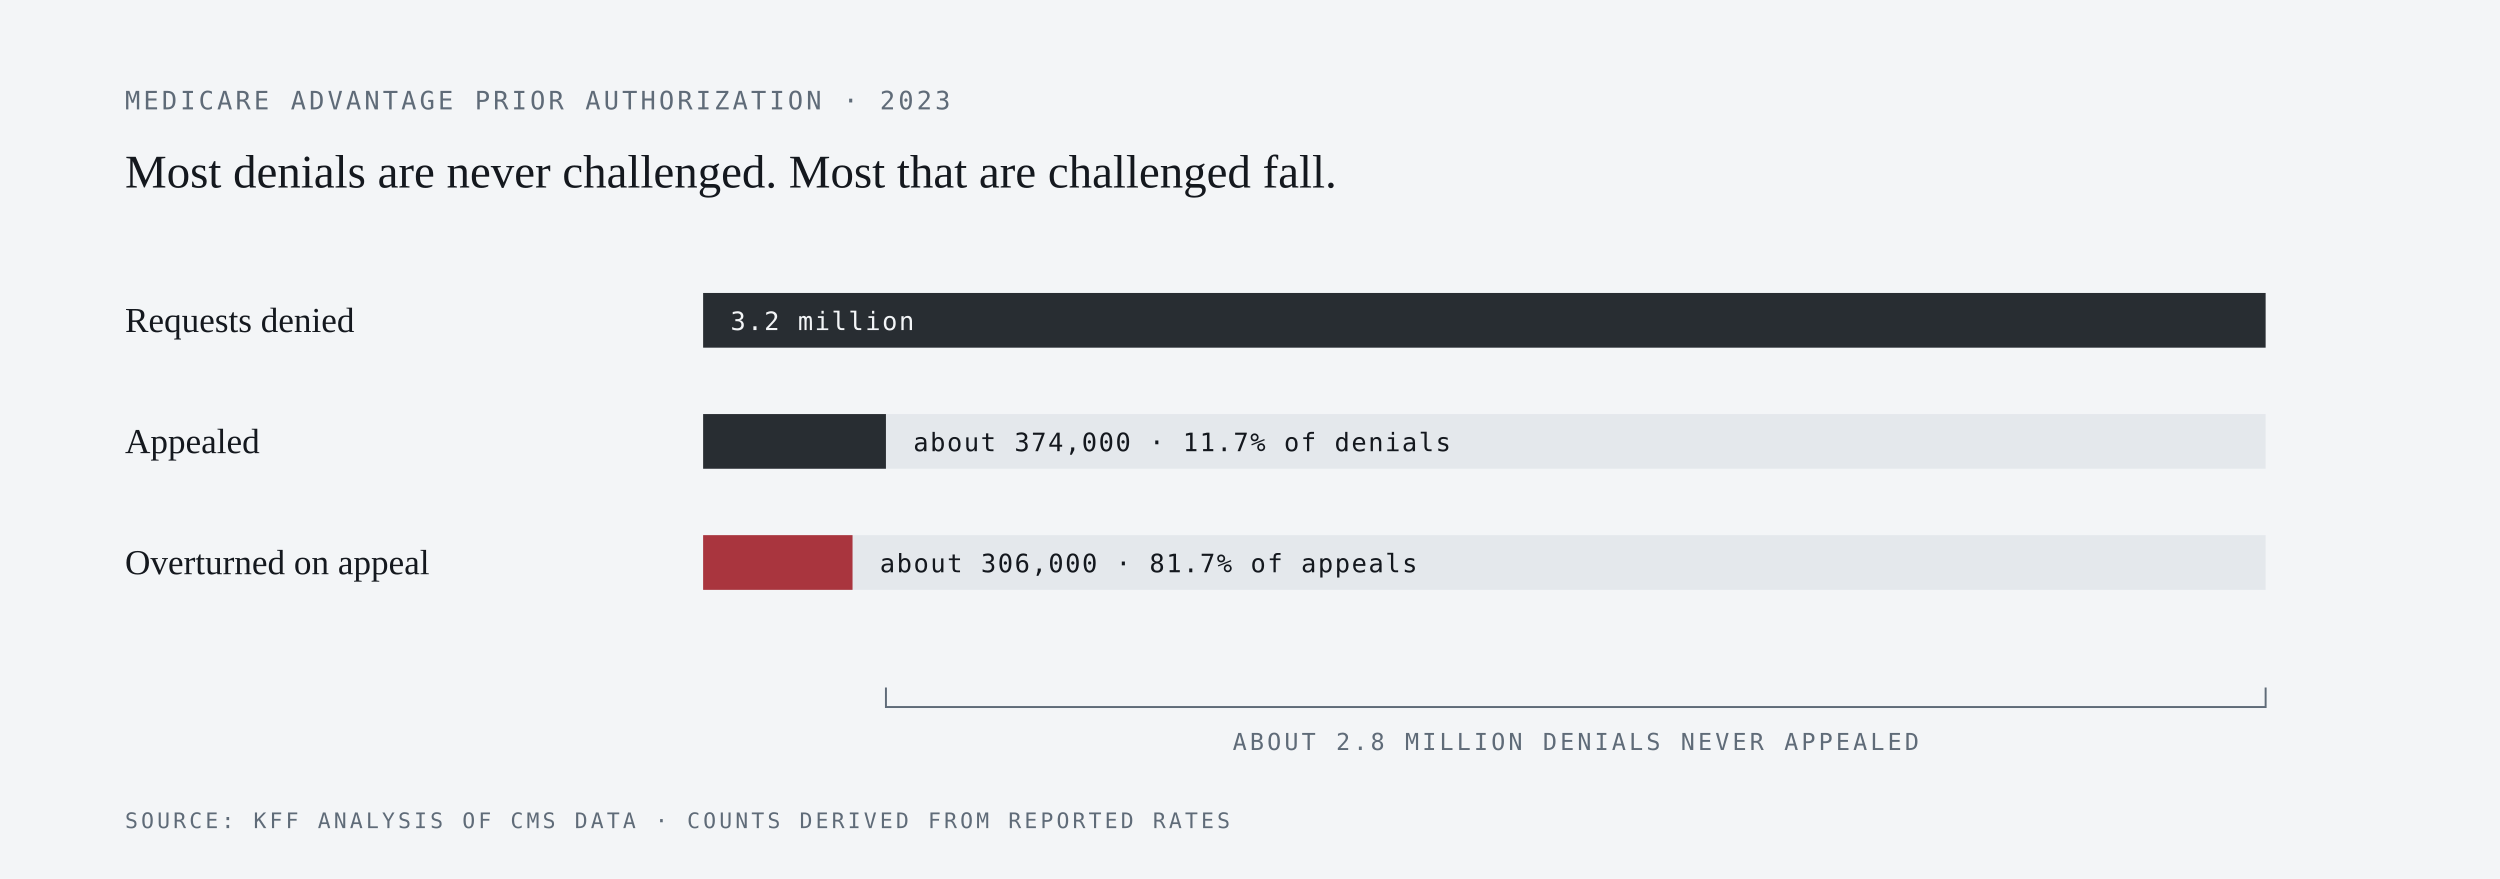
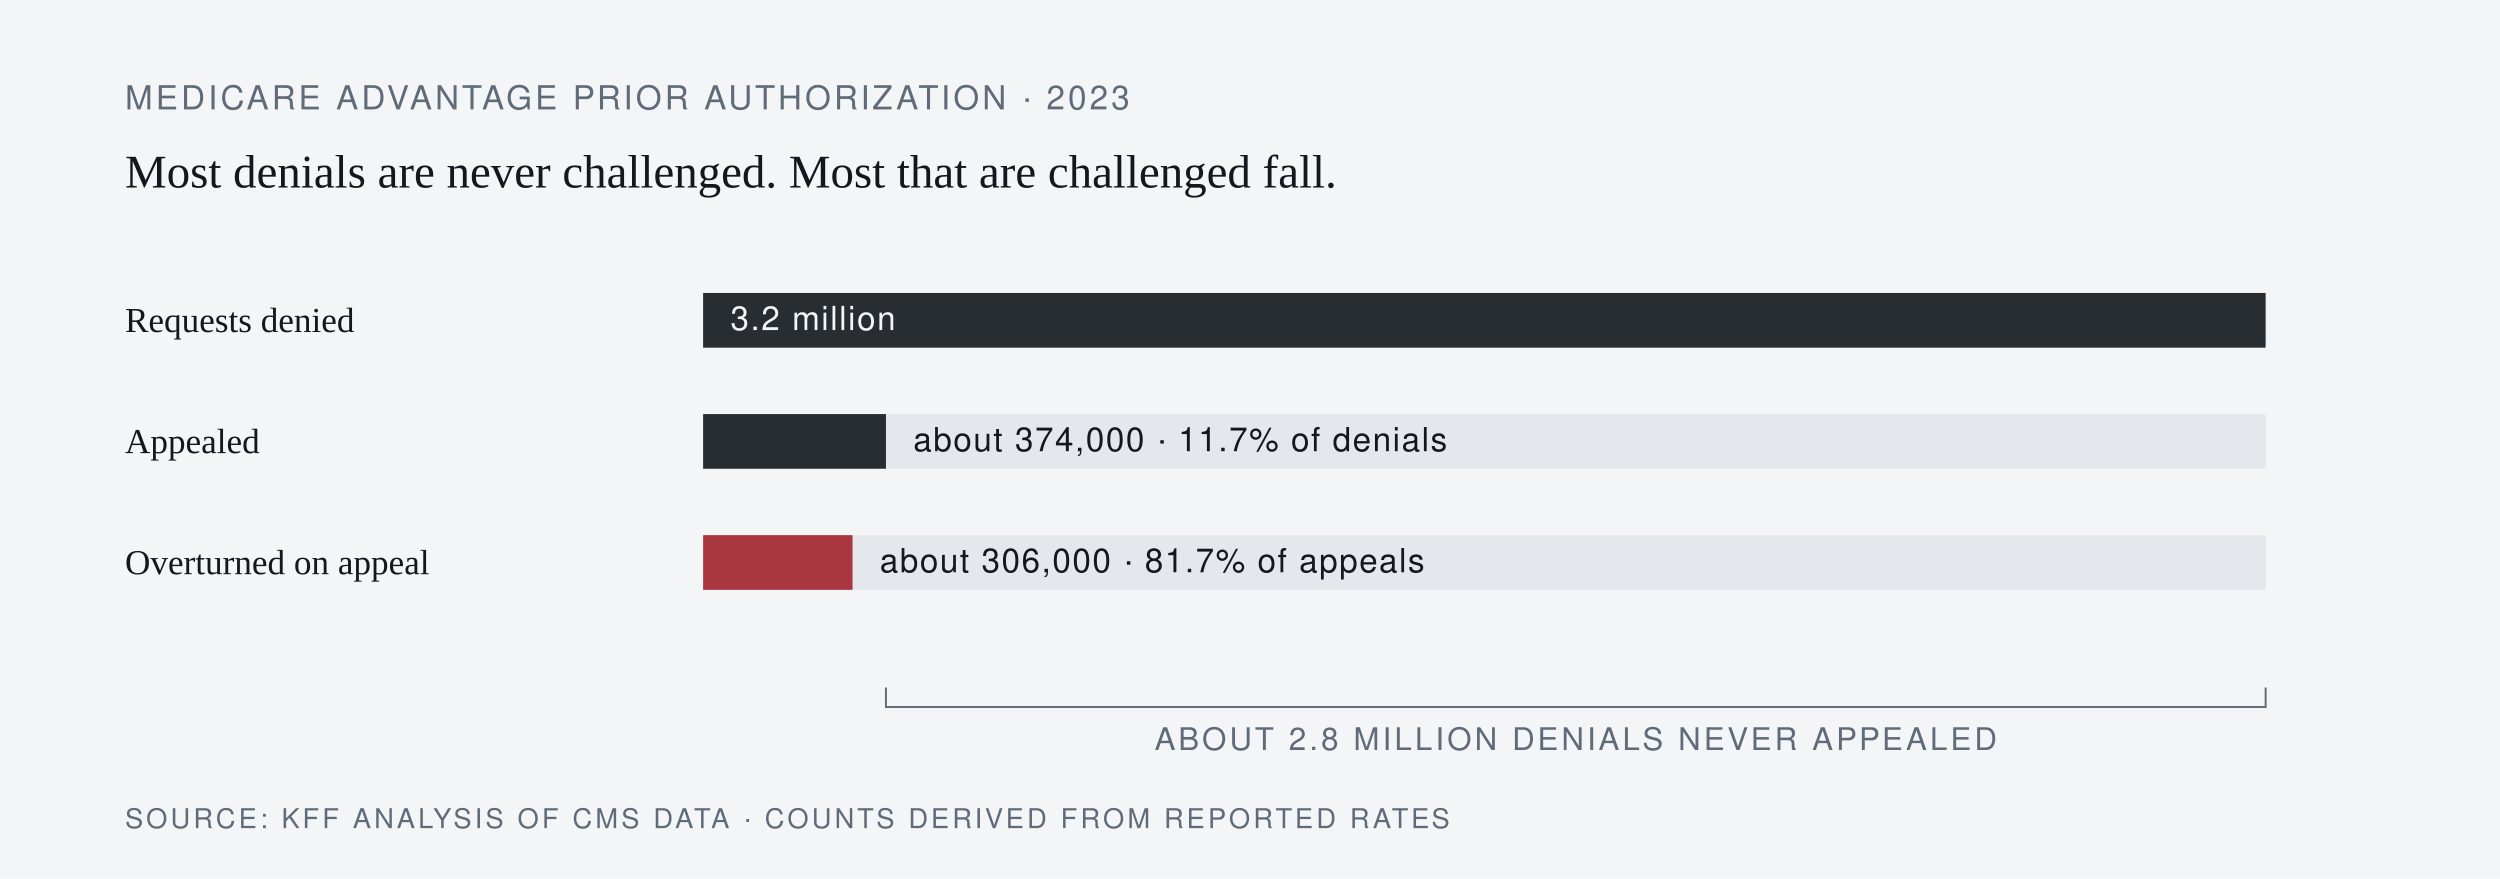
<svg xmlns="http://www.w3.org/2000/svg" viewBox="0 0 1280 450" width="1280" height="450" role="img" aria-label="Medicare Advantage prior authorization, 2023: 3.2 million requests denied; 11.7 percent appealed, about 374,000; 81.7 percent of appeals overturned, about 306,000; about 2.8 million denials never appealed.">
  <rect width="1280" height="450" fill="#f3f5f7" />
-   <text x="64" y="56" font-family="ui-monospace, SFMono-Regular, Menlo, Consolas, monospace" font-size="13" letter-spacing="1.6" fill="#5f6b78" text-anchor="start">MEDICARE ADVANTAGE PRIOR AUTHORIZATION · 2023</text>
+   <text x="64" y="56" font-family="'Segoe UI', -apple-system, BlinkMacSystemFont, 'Helvetica Neue', Helvetica, Arial, sans-serif" font-size="17" letter-spacing="1.6" fill="#5f6b78" text-anchor="start">MEDICARE ADVANTAGE PRIOR AUTHORIZATION · 2023</text>
  <text x="64" y="96" font-family="Georgia, 'Times New Roman', serif" font-size="24" fill="#14181e" text-anchor="start" font-style="normal" font-weight="normal">Most denials are never challenged. Most that are challenged fall.</text>
  <text x="64" y="170" font-family="Georgia, 'Times New Roman', serif" font-size="18" fill="#14181e" text-anchor="start" font-style="normal" font-weight="normal">Requests denied</text>
  <rect x="360" y="150" width="800" height="28" fill="#e4e8ec" />
  <rect x="360" y="150" width="800.0" height="28" fill="#14181e" opacity="0.9" />
-   <text x="374" y="169" font-family="ui-monospace, SFMono-Regular, Menlo, Consolas, monospace" font-size="13" letter-spacing="0.8" fill="#f3f5f7" text-anchor="start">3.2 million</text>
+   <text x="374" y="169" font-family="'Segoe UI', -apple-system, BlinkMacSystemFont, 'Helvetica Neue', Helvetica, Arial, sans-serif" font-size="17" letter-spacing="0.8" fill="#f3f5f7" text-anchor="start">3.2 million</text>
  <text x="64" y="232" font-family="Georgia, 'Times New Roman', serif" font-size="18" fill="#14181e" text-anchor="start" font-style="normal" font-weight="normal">Appealed</text>
  <rect x="360" y="212" width="800" height="28" fill="#e4e8ec" />
  <rect x="360" y="212" width="93.6" height="28" fill="#14181e" opacity="0.9" />
-   <text x="467.6" y="231" font-family="ui-monospace, SFMono-Regular, Menlo, Consolas, monospace" font-size="13" letter-spacing="0.8" fill="#14181e" text-anchor="start">about 374,000 · 11.7% of denials</text>
+   <text x="467.6" y="231" font-family="'Segoe UI', -apple-system, BlinkMacSystemFont, 'Helvetica Neue', Helvetica, Arial, sans-serif" font-size="17" letter-spacing="0.8" fill="#14181e" text-anchor="start">about 374,000 · 11.7% of denials</text>
  <text x="64" y="294" font-family="Georgia, 'Times New Roman', serif" font-size="18" fill="#14181e" text-anchor="start" font-style="normal" font-weight="normal">Overturned on appeal</text>
  <rect x="360" y="274" width="800" height="28" fill="#e4e8ec" />
  <rect x="360" y="274" width="76.5" height="28" fill="#a3212b" opacity="0.9" />
-   <text x="450.471" y="293" font-family="ui-monospace, SFMono-Regular, Menlo, Consolas, monospace" font-size="13" letter-spacing="0.8" fill="#14181e" text-anchor="start">about 306,000 · 81.7% of appeals</text>
+   <text x="450.471" y="293" font-family="'Segoe UI', -apple-system, BlinkMacSystemFont, 'Helvetica Neue', Helvetica, Arial, sans-serif" font-size="17" letter-spacing="0.8" fill="#14181e" text-anchor="start">about 306,000 · 81.7% of appeals</text>
  <path d="M453.6 352 V362 H1160 V352" fill="none" stroke="#5f6b78" stroke-width="1" />
-   <text x="806.8" y="384" font-family="ui-monospace, SFMono-Regular, Menlo, Consolas, monospace" font-size="12" letter-spacing="1.6" fill="#5f6b78" text-anchor="middle">ABOUT 2.8 MILLION DENIALS NEVER APPEALED</text>
-   <text x="64" y="424" font-family="ui-monospace, SFMono-Regular, Menlo, Consolas, monospace" font-size="11" letter-spacing="1.6" fill="#5f6b78" text-anchor="start">SOURCE: KFF ANALYSIS OF CMS DATA · COUNTS DERIVED FROM REPORTED RATES</text>
+   <text x="806.8" y="384" font-family="'Segoe UI', -apple-system, BlinkMacSystemFont, 'Helvetica Neue', Helvetica, Arial, sans-serif" font-size="16" letter-spacing="1.6" fill="#5f6b78" text-anchor="middle">ABOUT 2.8 MILLION DENIALS NEVER APPEALED</text>
+   <text x="64" y="424" font-family="'Segoe UI', -apple-system, BlinkMacSystemFont, 'Helvetica Neue', Helvetica, Arial, sans-serif" font-size="14" letter-spacing="1.6" fill="#5f6b78" text-anchor="start">SOURCE: KFF ANALYSIS OF CMS DATA · COUNTS DERIVED FROM REPORTED RATES</text>
</svg>
